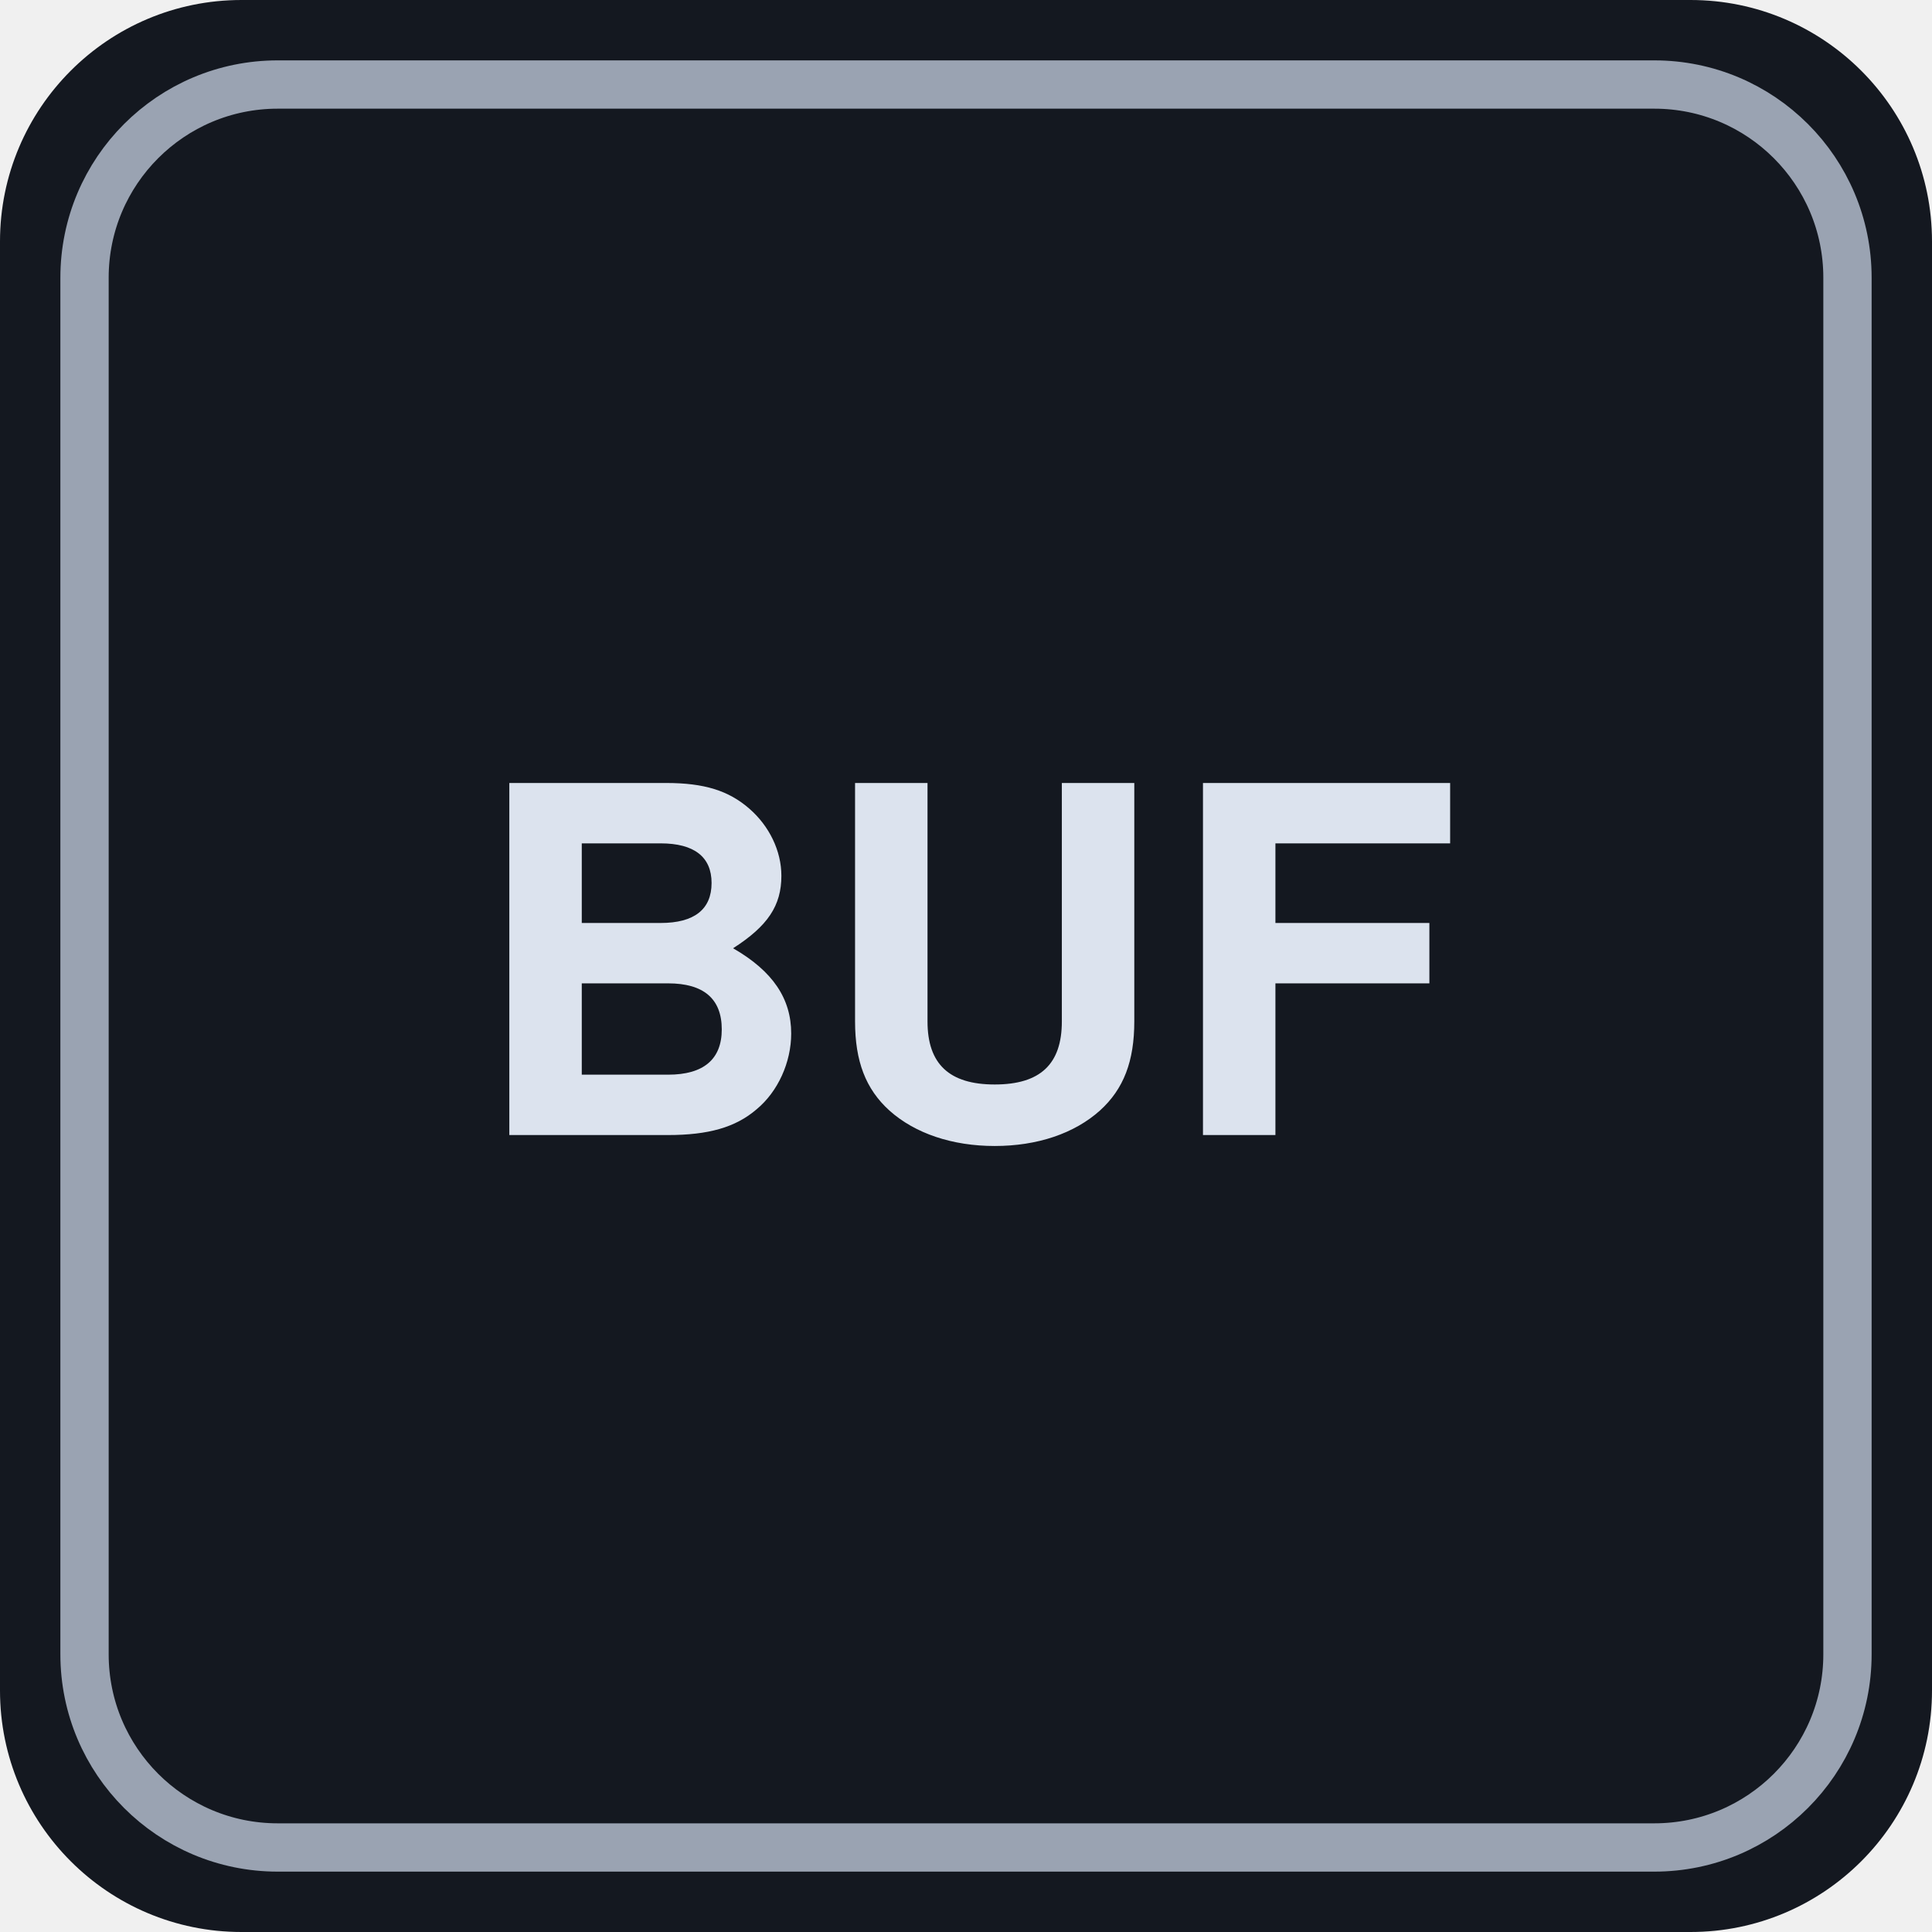
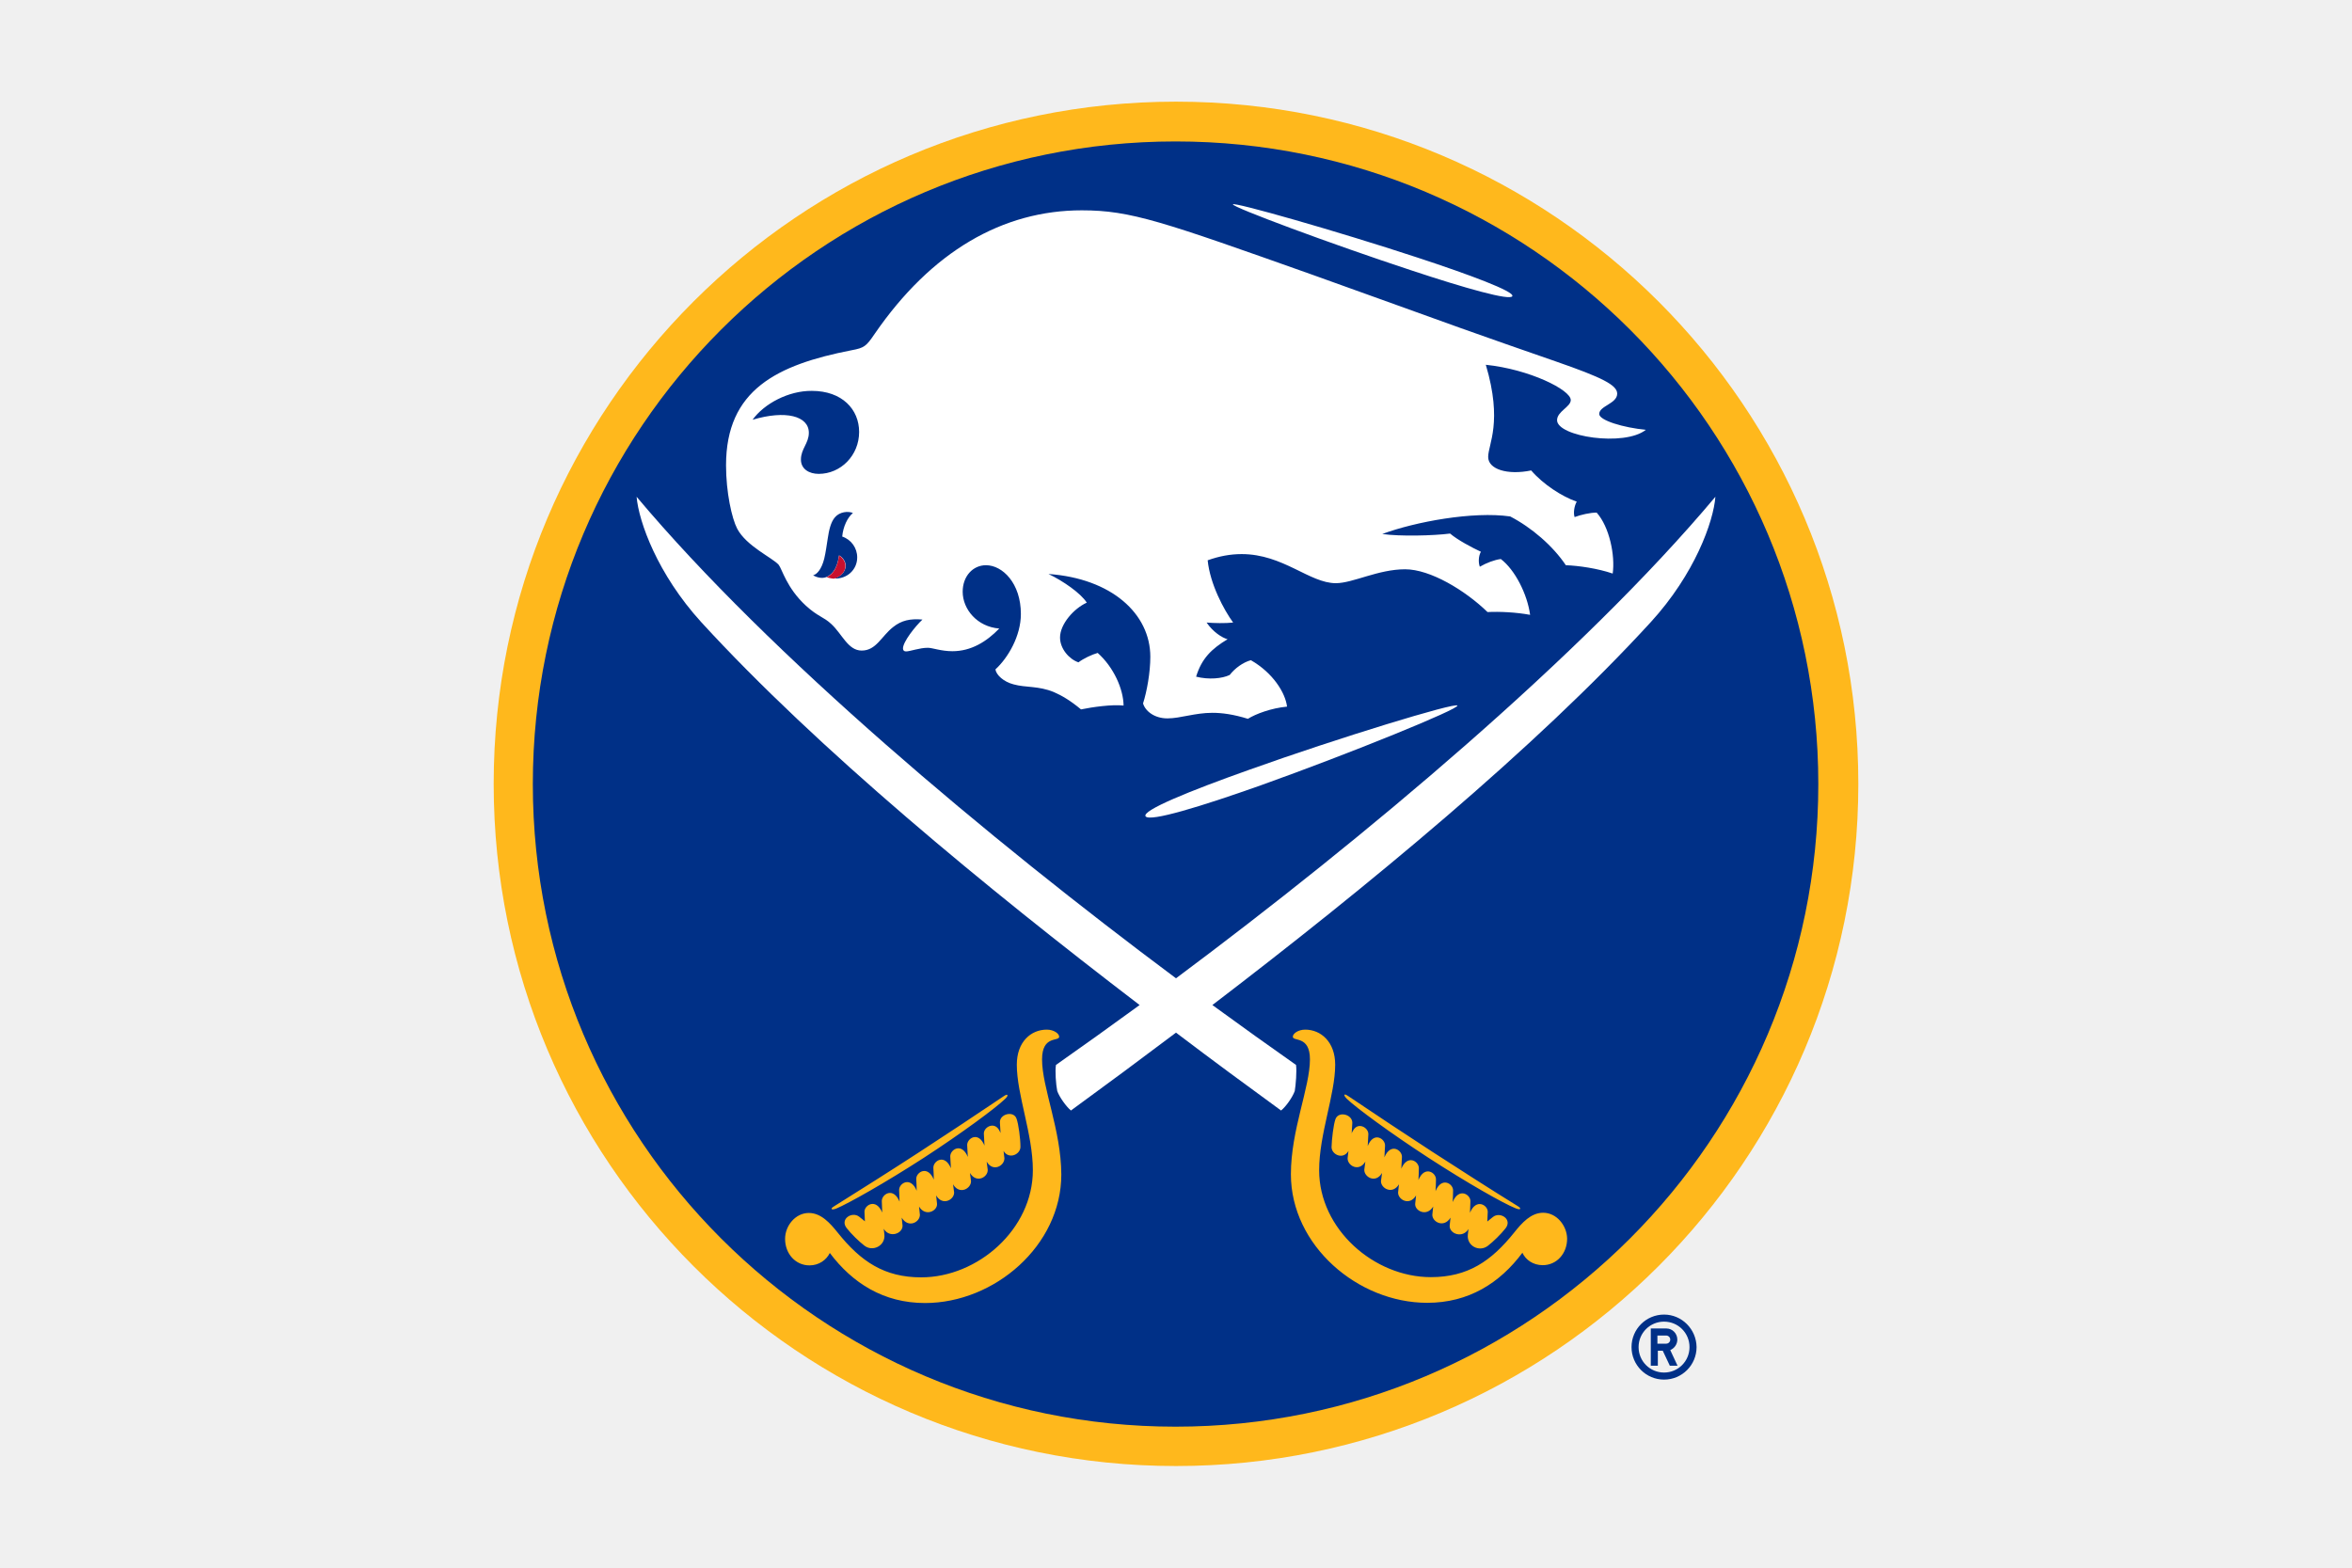
- <svg xmlns="http://www.w3.org/2000/svg" viewBox="0 0 80 80" width="80" height="80" role="img" aria-label="BUF">
-   <rect width="80" height="80" rx="10" fill="#141820" />
-   <rect x="3.5" y="3.5" width="73" height="73" rx="8" fill="none" stroke="#9aa3b2" stroke-width="2" />
-   <text x="40" y="47" text-anchor="middle" font-family="ui-sans-serif,system-ui,Helvetica,Arial,sans-serif" font-size="20" font-weight="700" fill="#dce3ee">BUF</text>
+ <svg xmlns="http://www.w3.org/2000/svg" viewBox="0 0 960 640">
+   <path fill="#ffb81c" d="M480 598.5c-153.791 0-278.5-124.709-278.5-278.5S326.209 41.5 480 41.5 758.5 166.209 758.5 320 633.791 598.5 480 598.5" />
+   <path fill="#003087" d="M479.825 582.43c-144.883 0-262.344-117.461-262.344-262.344S334.942 57.742 479.825 57.742s262.344 117.461 262.344 262.344S624.708 582.43 479.825 582.43" />
+   <path fill="#fff" d="M578.335 105.076c21.833 7.162 39.736 13.886 38.95 15.807-.786 2.009-19.3-3.231-41.133-10.479-32.924-10.829-73.446-25.938-72.922-26.986.35-1.048 42.182 10.83 75.105 21.658m16.506 182.96c.961 1.31-43.578 19.475-80.257 32.574-24.366 8.646-45.238 15.021-46.985 12.663-1.746-2.357 17.991-10.392 42.356-19.038 36.592-13.1 83.925-27.509 84.886-26.199m-293.957-72.223c-2.184-4.192-4.542-14.847-4.542-25.85 0-30.828 20.785-41.046 51.264-46.985 5.152-.96 5.938-1.572 9.432-6.724 23.142-33.623 52.224-50.39 84.536-50.39 19.999 0 33.012 4.628 94.056 26.286 16.506 5.851 36.243 13.1 60.696 21.833 11.702 4.192 24.54 8.646 38.6 13.536 19.126 6.638 25.152 9.694 25.152 13.188 0 4.104-7.336 4.977-7.336 8.296 0 2.62 9.868 5.589 19.038 6.463-8.733 6.986-36.242 2.794-36.242-3.93 0-3.581 5.589-5.415 5.589-8.21 0-4.191-16.942-12.575-34.671-14.409 6.987 23.492.961 32.4.961 37.64 0 4.978 7.772 7.51 17.553 5.502 4.891 5.676 12.576 10.654 18.602 12.75-.96 1.572-1.485 4.541-.873 6.288 2.532-.961 6.375-1.834 8.995-1.834 5.24 5.851 7.598 17.553 6.55 24.889-6.113-2.096-13.973-3.231-19.126-3.406-5.327-7.947-13.973-15.37-22.706-19.911-15.196-2.184-38.775 2.183-52.224 7.161 7.074 1.048 20.96.699 27.684-.175 3.056 2.62 8.995 5.764 12.576 7.423-1.048 1.834-1.048 4.542-.437 6.114 2.707-1.572 5.938-2.795 8.558-3.144 5.764 4.366 10.83 14.322 11.965 22.793-5.589-1.048-12.576-1.397-17.379-1.135-9.17-8.908-23.405-17.466-33.623-17.466-11.09 0-21.309 5.676-28.295 5.676-10.742 0-21.484-11.877-38.426-11.877-4.716 0-9.257.873-13.886 2.533.961 9.694 6.638 20.261 10.393 25.413-3.057.35-7.86.262-10.829 0 2.62 3.843 6.288 6.201 8.558 6.812-6.55 3.93-10.567 7.86-12.838 15.283 5.153 1.31 10.655.786 13.712-.699 2.095-2.707 5.414-5.152 8.645-6.025 8.995 5.152 14.061 13.274 14.76 18.95-6.463.612-12.75 2.97-15.982 4.978-5.939-1.834-10.567-2.445-14.497-2.445-7.162 0-13.013 2.271-18.34 2.271-5.415 0-9.082-3.057-9.956-6.114 1.572-4.89 2.97-12.663 2.97-19.038 0-17.553-15.807-31.963-41.57-33.797 6.026 2.882 13.187 7.86 15.632 11.702-5.24 2.358-10.916 8.734-10.916 14.235 0 4.542 3.668 8.821 7.51 10.131 2.096-1.572 5.415-3.144 7.86-3.843 6.55 5.851 10.48 14.759 10.567 21.484-4.716-.524-12.75.611-17.379 1.572-4.279-3.581-7.86-5.677-11.09-7.074-6.376-2.62-11.44-1.747-16.419-3.144-4.105-1.048-7.074-3.843-7.423-6.113 5.152-4.716 10.392-13.624 10.392-22.619 0-12.576-7.51-19.912-14.235-19.912-5.327 0-9.519 4.454-9.519 10.829 0 7.162 5.938 14.323 14.934 15.021-5.24 5.415-11.528 9.258-19.126 9.258-4.629 0-8.122-1.398-10.043-1.398-3.406 0-7.249 1.485-8.908 1.485-.786 0-1.223-.437-1.223-1.223 0-2.707 4.978-8.995 7.948-11.789-5.066-.437-8.559.349-11.965 3.056-4.803 3.755-6.899 9.607-12.838 9.607-5.589 0-7.947-6.725-12.4-10.83-3.145-2.969-5.415-2.969-10.393-7.51-7.86-7.249-9.694-14.934-11.09-16.68-2.534-2.882-13.188-7.598-16.943-14.759m48.992 11.789a8.95 8.95 0 0 0-6.113-8.558c.35-4.017 2.184-7.86 4.367-9.607-1.921-.873-5.415-.524-7.336 1.747-1.747 2.009-2.445 5.327-2.969 8.821-.437 2.707-.786 5.501-1.398 8.034-1.048 4.279-2.969 6.463-4.541 6.812 1.397.873 3.668 1.485 5.502.699 3.057-1.398 4.541-4.629 5.065-8.821 1.398.699 2.708 2.358 2.708 4.192 0 2.533-2.009 4.454-4.804 5.24 5.328.349 9.519-3.581 9.519-8.559m-42.705-56.241c13.449-4.017 22.969-1.572 22.969 5.327 0 4.279-3.232 6.55-3.232 10.917 0 3.93 3.406 5.851 7.249 5.851 8.995 0 16.505-7.511 16.505-17.117 0-9.17-6.899-16.768-19.3-16.768-9.519-.087-19.475 5.24-24.191 11.79" />
+   <path fill="#ffb81c" d="M629.861 495.099c-4.978 0-8.646 4.105-11.79 8.035-9.432 11.79-19.038 18.252-34.059 18.252-23.143 0-45.587-19.562-45.587-43.665 0-14.672 6.55-30.916 6.55-43.055 0-9.344-5.852-14.322-12.227-14.322-2.969 0-5.065 1.659-5.065 2.882 0 2.096 6.986-.612 6.986 9.257 0 11.528-7.772 28.819-7.772 46.897 0 29.081 27.335 52.486 55.63 52.486 16.942 0 29.605-8.034 38.863-20.436 1.309 2.882 4.366 5.066 8.296 5.066 5.677 0 9.956-4.716 9.956-10.829-.088-5.328-4.279-10.568-9.78-10.568m-80.083-46.46c3.755 3.581 17.553 13.799 33.273 24.016 15.72 10.218 30.653 18.689 35.544 20.611 1.048.436 1.747.524 1.834.262.175-.262.087-.524-1.223-1.31-11.004-6.812-22.968-14.497-34.583-22.008a2583 2583 0 0 1-34.147-22.619c-1.31-.873-1.572-.873-1.746-.611-.088.262.262.873 1.048 1.659m.611 21.222c-.087.436-.087.96-.175 1.484-.087.524-.087.961-.174 1.485-.088 3.057 4.628 5.764 7.248 1.397-.174 1.136-.262 2.184-.436 3.319-.088 2.969 4.628 5.764 7.248 1.31-.175 1.135-.262 2.183-.437 3.318-.087 2.97 4.716 5.677 7.336 1.31-.087 1.136-.262 2.184-.349 3.319-.087 2.969 4.716 5.677 7.336 1.223-.088 1.135-.262 2.183-.35 3.318-.349 2.969 4.716 5.589 7.336 1.223l-.349 3.318c-.087 2.97 4.716 5.59 7.423 1.223l-.349 3.319c-.088 3.318 5.327 5.24 7.685 1.31-.087.873-.175 1.397-.262 2.27-.524 4.629 4.629 7.249 8.122 4.629 2.27-1.747 5.327-4.716 7.248-7.161 2.97-3.756-2.27-6.987-5.152-4.629-.786.611-1.485 1.223-2.271 1.834.087-1.31.087-2.62.175-3.93.087-2.707-4.716-5.764-7.249.349.088-1.571.088-3.143.175-4.715.087-2.708-4.716-5.764-7.249.349.088-1.572.175-3.144.175-4.716.087-2.795-4.716-5.764-7.161.262.087-1.572.175-3.144.175-4.803.087-2.708-4.629-5.851-7.162.262.088-1.572.175-3.144.175-4.803.087-2.795-4.628-5.852-7.16.174.086-1.572.174-3.231.261-4.803.087-2.795-4.629-5.939-7.16.175.086-1.572.173-3.232.261-4.804.087-2.794-4.629-5.938-7.074.175.087-1.572.175-3.231.262-4.803.087-2.707-4.192-5.153-6.2-1.572a5.3 5.3 0 0 0-.612 1.223c.087-1.398.175-2.882.262-4.28.087-3.493-5.677-4.978-6.899-1.484-.786 2.27-1.485 8.034-1.572 11.353 0 3.056 4.716 5.327 6.9 1.572M425.33 432.483c0-9.956 6.987-7.161 6.987-9.257 0-1.223-2.096-2.882-5.065-2.882-6.463 0-12.227 4.978-12.227 14.322 0 12.227 6.55 28.383 6.55 43.055 0 24.103-22.444 43.753-45.587 43.753-15.021 0-24.627-6.463-34.059-18.253-3.144-3.93-6.812-8.034-11.79-8.034-5.502 0-9.694 5.24-9.694 10.567 0 6.113 4.28 10.829 9.956 10.829 3.843 0 6.899-2.183 8.297-5.065 9.257 12.314 21.92 20.435 38.862 20.435 28.295 0 55.63-23.404 55.63-52.486-.087-18.165-7.86-35.369-7.86-46.984m-83.925 60.87c4.803-2.009 19.737-10.393 35.544-20.61 15.719-10.218 29.518-20.436 33.273-24.104.873-.786 1.135-1.397.961-1.572-.175-.262-.437-.262-1.747.612a2593 2593 0 0 1-34.147 22.618c-11.527 7.511-23.579 15.109-34.583 22.008-1.31.786-1.397 1.048-1.222 1.31.174.174.873.174 1.921-.262m66.721-35.107c.087 1.397.175 2.882.262 4.279l-.611-1.223c-2.096-3.58-6.375-1.048-6.201 1.572.088 1.572.175 3.231.262 4.803-2.532-6.113-7.161-2.882-7.074-.174.088 1.572.175 3.231.262 4.803-2.532-6.113-7.248-2.969-7.161-.175.088 1.572.175 3.232.262 4.804-2.532-6.114-7.248-2.97-7.161-.175.087 1.572.175 3.144.175 4.803-2.533-6.113-7.249-2.969-7.161-.262.087 1.572.174 3.144.174 4.803-2.445-6.026-7.248-3.056-7.161-.262.087 1.572.087 3.144.175 4.716-2.533-6.113-7.249-3.056-7.249-.262.087 1.572.087 3.144.175 4.716-2.533-6.026-7.249-3.056-7.249-.349.088 1.31.088 2.62.175 3.93-.786-.612-1.485-1.223-2.271-1.834-2.882-2.358-8.121.873-5.152 4.628 1.921 2.446 4.978 5.415 7.248 7.162 3.406 2.619 8.646-.001 8.122-4.629-.087-.873-.175-1.397-.262-2.271 2.358 3.93 7.773 2.009 7.685-1.31-.087-1.048-.262-2.183-.349-3.231 2.707 4.454 7.51 1.834 7.423-1.223l-.349-3.318c2.62 4.366 7.685 1.746 7.336-1.223-.088-1.135-.262-2.183-.35-3.318 2.62 4.454 7.423 1.746 7.336-1.223l-.436-3.319c2.619 4.454 7.423 1.747 7.335-1.31-.174-1.135-.262-2.183-.436-3.318 2.707 4.454 7.423 1.659 7.248-1.31-.174-1.135-.262-2.183-.436-3.319 2.619 4.454 7.335 1.66 7.248-1.397l-.175-1.485c-.087-.524-.087-.96-.174-1.484 2.183 3.668 6.986 1.397 6.899-1.747 0-3.319-.786-9.17-1.572-11.353-1.135-3.493-6.987-2.009-6.812 1.485" />
+   <path fill="#fff" d="M480 399.386c-76.59-57.115-165.668-131.696-220.163-196.583.874 10.218 8.559 31.614 26.375 51.176 47.246 51.613 116.063 108.291 178.942 156.323-11.877 8.646-23.318 16.855-34.147 24.453-.437 2.445 0 8.122.524 10.654.873 2.446 3.668 6.376 5.589 7.948A3270 3270 0 0 0 480 421.568c14.846 11.266 29.343 21.92 42.88 31.789 2.008-1.572 4.716-5.502 5.589-7.948.437-2.532.873-8.121.524-10.654-10.829-7.598-22.27-15.807-34.147-24.453 62.879-48.032 131.696-104.71 178.942-156.323 17.903-19.562 25.589-40.958 26.375-51.176C645.668 267.777 556.59 342.271 480 399.386" />
+   <path fill="#c8102e" d="M340.357 236.25c2.707-.786 4.716-2.707 4.716-5.24 0-1.834-1.31-3.493-2.62-4.192-.524 4.192-2.009 7.424-5.065 8.821.524.174 1.659.524 2.969.611" />
+   <path fill="#003087" d="M679.203 536.668c-7.336 0-13.274 5.939-13.274 13.274s5.938 13.275 13.274 13.275 13.274-5.939 13.274-13.275c-.087-7.335-6.025-13.274-13.274-13.274m0 23.667c-5.764 0-10.392-4.629-10.392-10.393s4.628-10.392 10.392-10.392 10.393 4.628 10.393 10.392-4.629 10.393-10.393 10.393m5.415-13.449c0-2.533-2.009-4.541-4.454-4.541h-6.375v15.195h2.881v-6.113h2.009l2.882 6.113h3.144l-2.969-6.375c1.659-.699 2.882-2.358 2.882-4.279m-4.542 1.659h-3.58v-3.319h3.58c.874 0 1.66.699 1.66 1.66 0 .873-.699 1.659-1.66 1.659" />
</svg>
